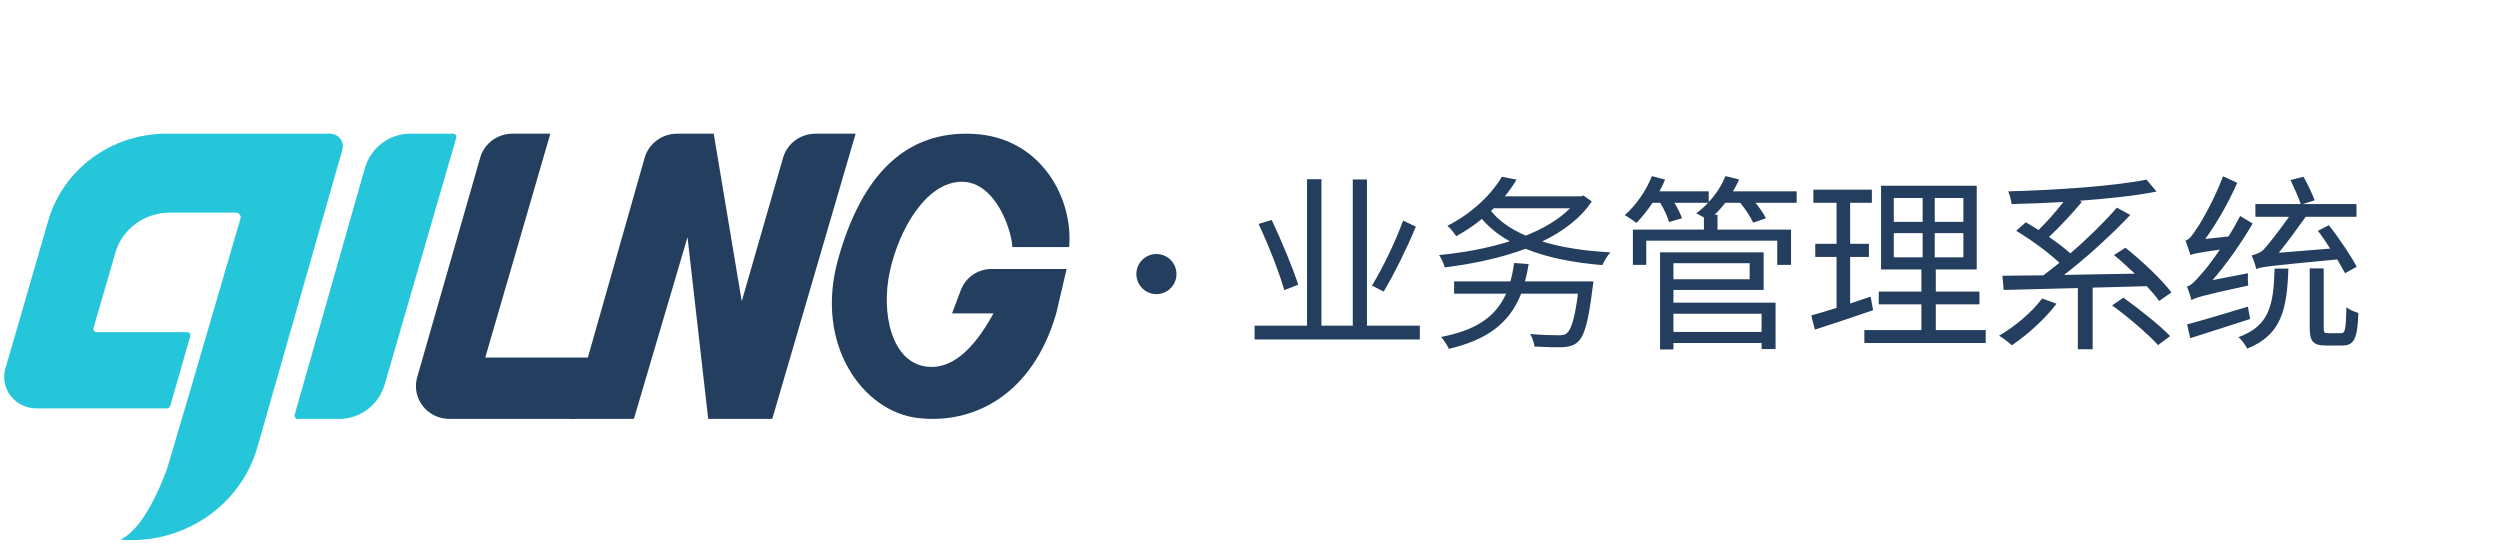
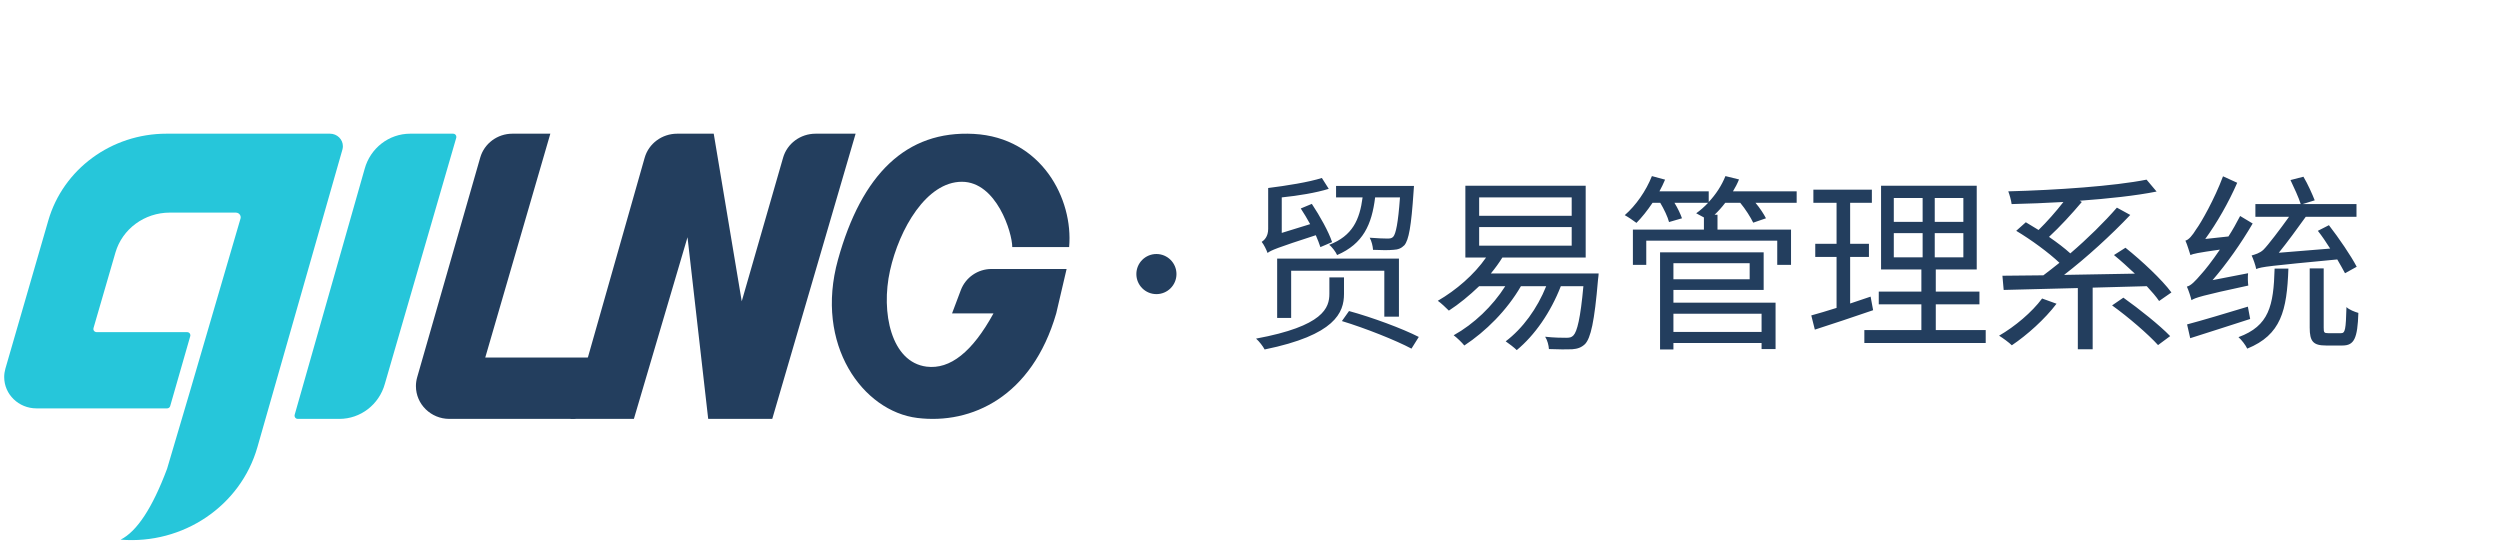
<svg xmlns="http://www.w3.org/2000/svg" width="187px" height="41px" viewBox="0 0 187 41" version="1.1">
  <g id="Page-3" stroke="none" stroke-width="1" fill="none" fill-rule="evenodd">
-     <g id="网页logo替换" transform="translate(-363, -152)">
-       <g id="分组-2" transform="translate(363, 152)">
+     <g id="网页logo替换" transform="translate(-330, -152)">
+       <g id="分组-2" transform="translate(330, 152)">
        <g id="分组-6" transform="translate(0, 10)">
          <g id="分组" fill="#26C6DA">
            <path d="M17.641,5.903 L12.702,5.903 C10.809,5.903 9.148,7.124 8.635,8.89 L6.992,14.546 C6.956,14.67 7.031,14.8 7.159,14.835 C7.181,14.84 7.203,14.843 7.225,14.843 L14,14.843 C14.133,14.843 14.241,14.948 14.241,15.078 C14.241,15.099 14.238,15.121 14.232,15.142 L12.729,20.377 C12.7,20.477 12.605,20.547 12.497,20.547 L2.729,20.547 C1.395,20.547 0.314,19.498 0.314,18.205 C0.314,17.99 0.345,17.777 0.404,17.571 L3.613,6.493 C4.725,2.653 8.335,1.07342626e-13 12.446,1.13686838e-13 L24.682,1.13686838e-13 C25.215,1.13582834e-13 25.648,0.419 25.648,0.937 C25.648,1.021 25.636,1.105 25.613,1.187 L19.254,23.448 C18,27.84 13.702,30.746 9.019,30.367 C10.243,29.754 11.402,27.987 12.497,25.067 C12.891,23.783 14.722,17.544 17.99,6.35 C18.044,6.164 17.932,5.969 17.74,5.917 C17.708,5.908 17.674,5.903 17.641,5.903 Z" id="Combined-Shape" />
            <path d="M30.68,0 L33.901,0 C34.031,-2.66341382e-17 34.136,0.107 34.136,0.24 C34.136,0.262 34.133,0.284 34.128,0.305 L28.786,18.715 C28.356,20.264 26.967,21.333 25.386,21.333 L22.267,21.333 C22.137,21.333 22.032,21.226 22.032,21.093 C22.032,21.072 22.034,21.05 22.04,21.029 L27.275,2.636 C27.7,1.078 29.093,1.94429209e-15 30.68,0 Z" id="Rectangle-4" fill-rule="nonzero" />
          </g>
          <path d="M31.205,18.217 L35.921,1.788 C36.224,0.73 37.208,2.91968438e-15 38.328,1.74232701e-15 L41.165,0 L36.298,16.741 L44.444,16.741 L43.16,21.155 C43.129,21.261 43.031,21.333 42.919,21.333 L33.612,21.333 C32.231,21.333 31.111,20.235 31.111,18.881 C31.111,18.657 31.143,18.433 31.205,18.217 Z" id="Path" fill="#233E5E" />
          <path d="M42.667,21.333 L48.221,1.799 C48.524,0.736 49.519,2.02589888e-16 50.655,0 L53.387,1.74232701e-15 L55.482,12.537 L58.576,1.792 C58.881,0.732 59.875,1.94437812e-15 61.008,1.74232701e-15 L64,0 L57.765,21.333 L52.973,21.333 L51.426,7.745 L47.415,21.333 L42.667,21.333 Z" id="Path" fill="#233E5E" />
          <path d="M72.839,0.016 C77.913,0.289 80.293,4.887 79.971,8.48 L75.717,8.48 C75.717,7.4 74.539,3.597 71.948,3.597 C69.305,3.597 67.269,7.112 66.572,10.241 C65.876,13.371 66.661,17.09 69.305,17.425 C71.067,17.649 72.737,16.321 74.313,13.441 L71.214,13.441 L71.869,11.702 C72.228,10.75 73.143,10.12 74.165,10.12 L79.782,10.12 C79.344,11.993 79.086,13.1 79.006,13.441 C77.195,19.684 72.664,21.764 68.61,21.262 C64.556,20.76 60.909,15.805 62.682,9.42 C64.454,3.035 67.786,-0.256 72.839,0.016 Z" id="G" fill="#233E5E" />
        </g>
-         <text id="业务管理系统" font-family="PingFangSC-Regular, PingFang SC" font-size="14" font-weight="normal" fill="#233E5E">
-           <tspan x="93" y="25">业务管理系统</tspan>
+         <text id="贸易管理系统" font-family="PingFangSC-Regular, PingFang SC" font-size="14" font-weight="normal" fill="#233E5E">
+           <tspan x="93" y="25">贸易管理系统</tspan>
        </text>
        <circle id="椭圆形" fill="#233E5E" fill-rule="nonzero" cx="86.5" cy="20.5" r="1.5" />
      </g>
    </g>
  </g>
</svg>
